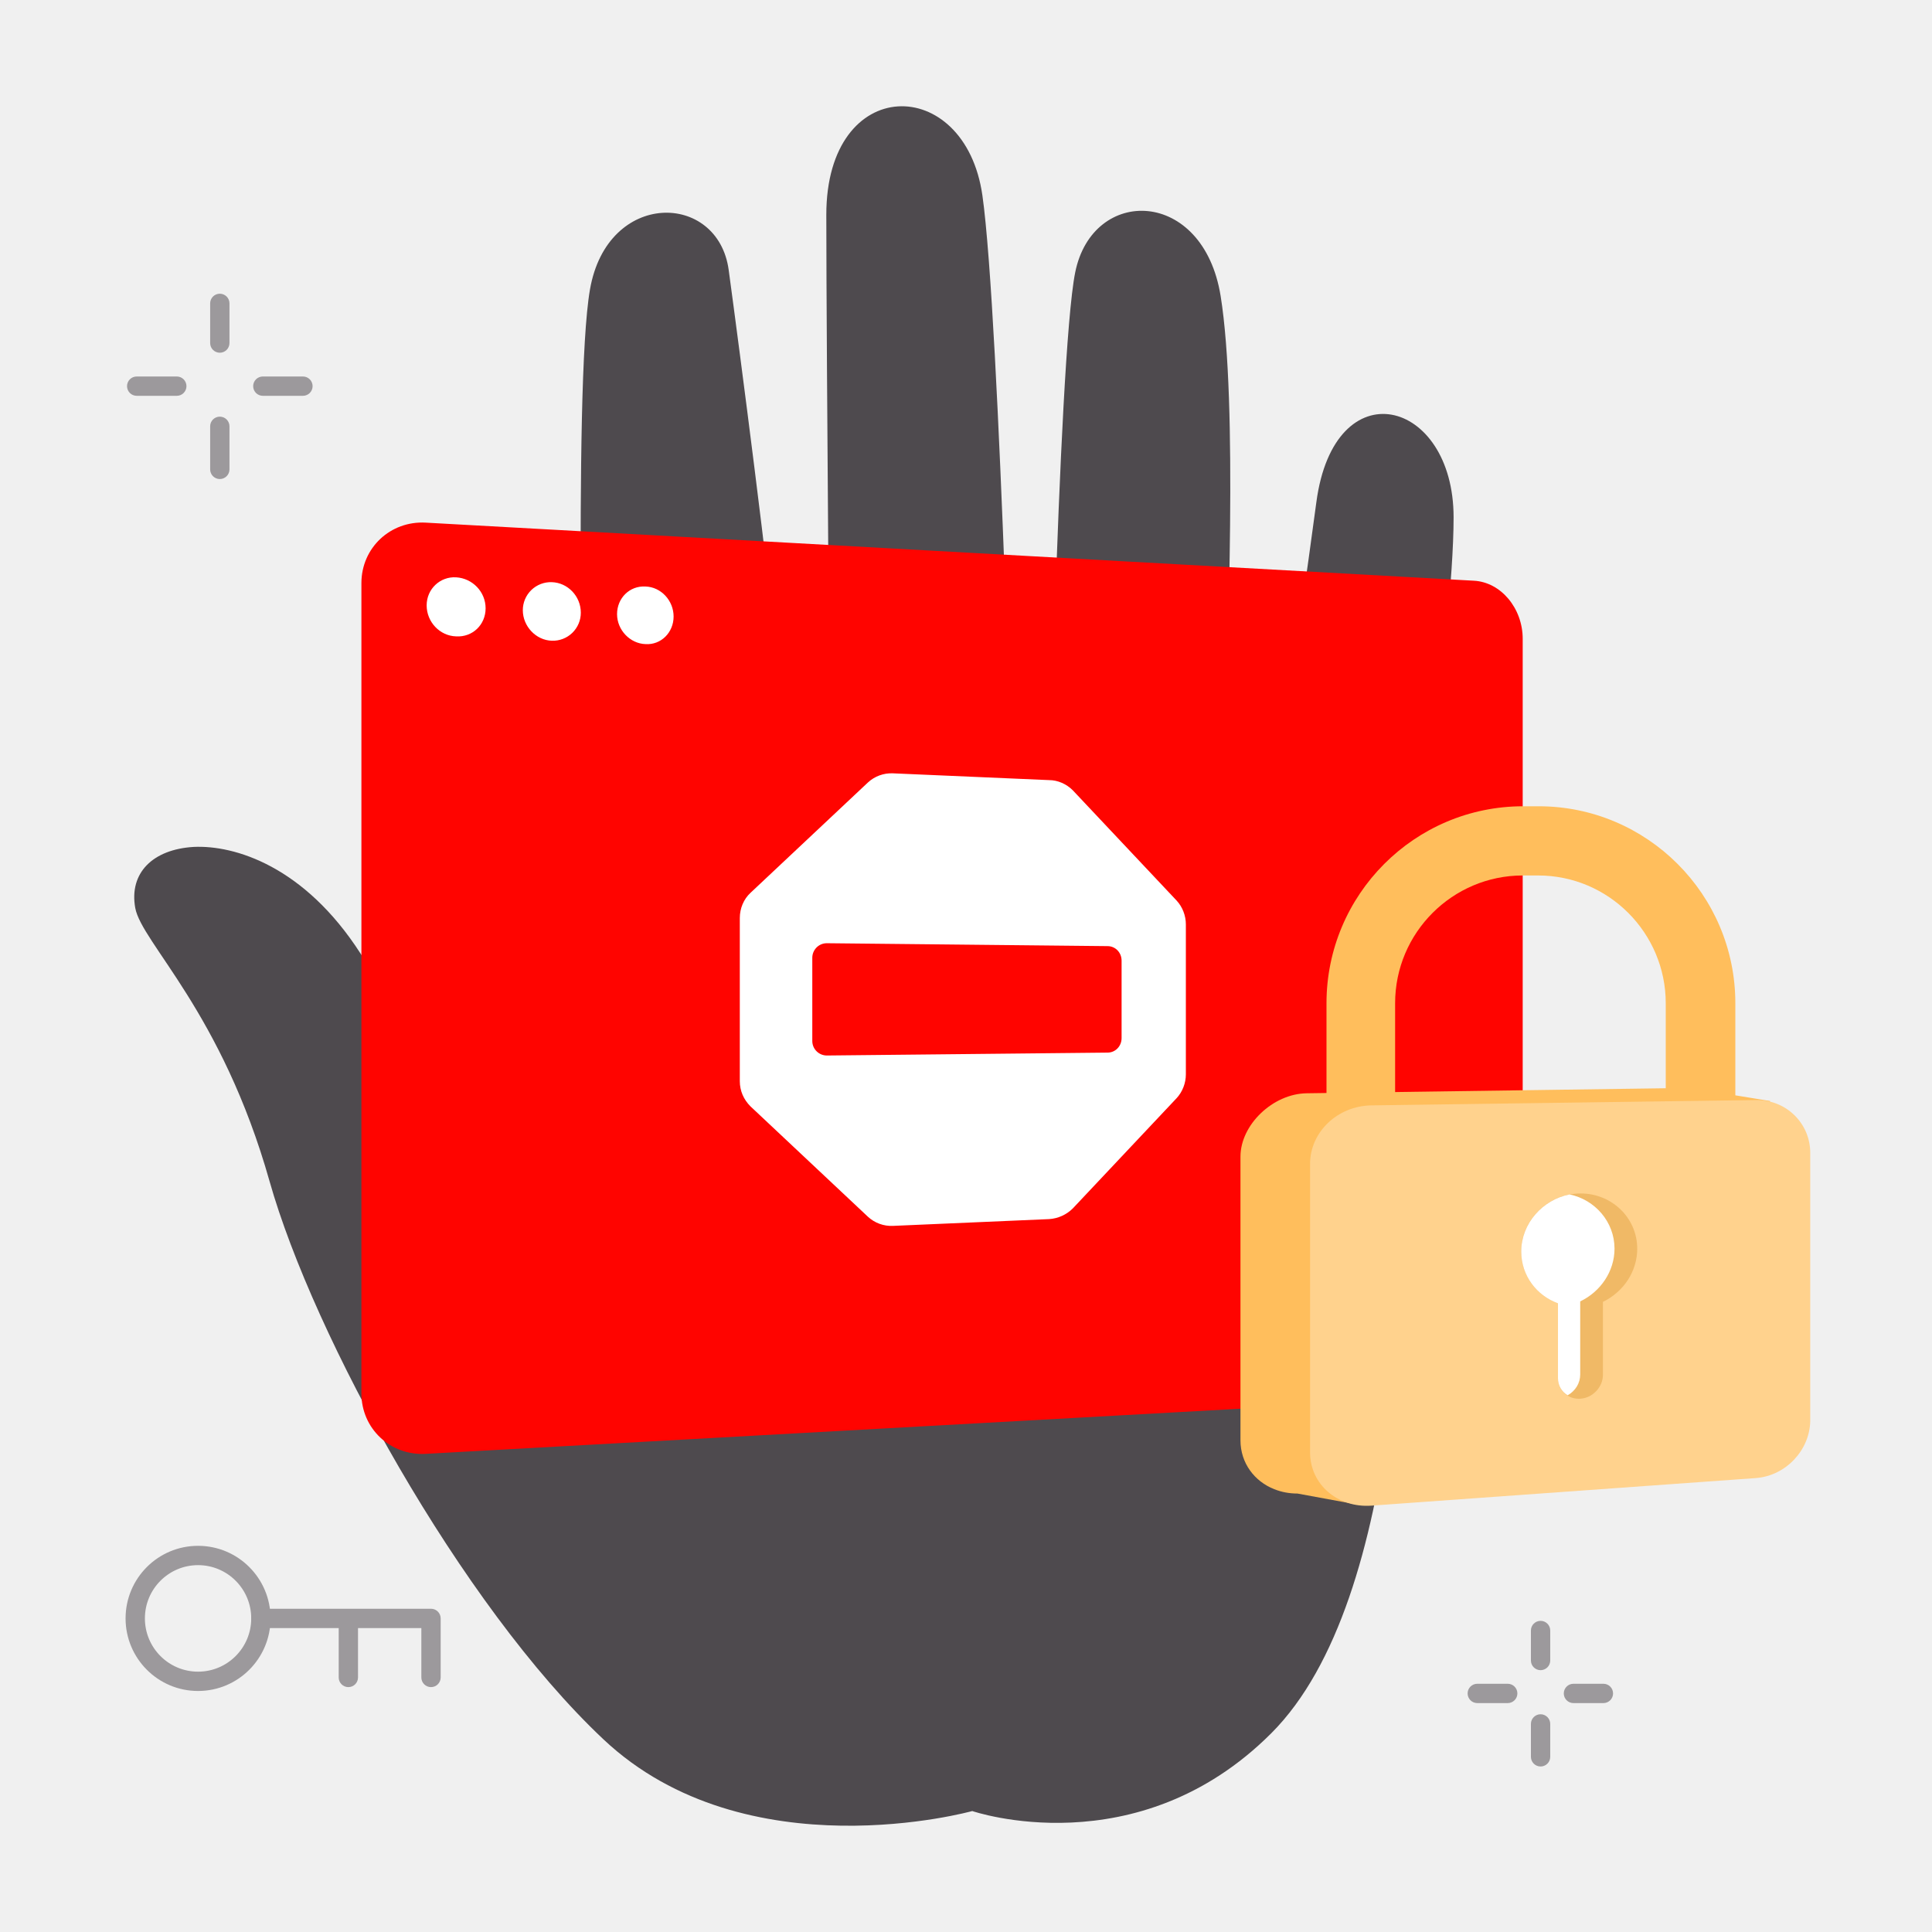
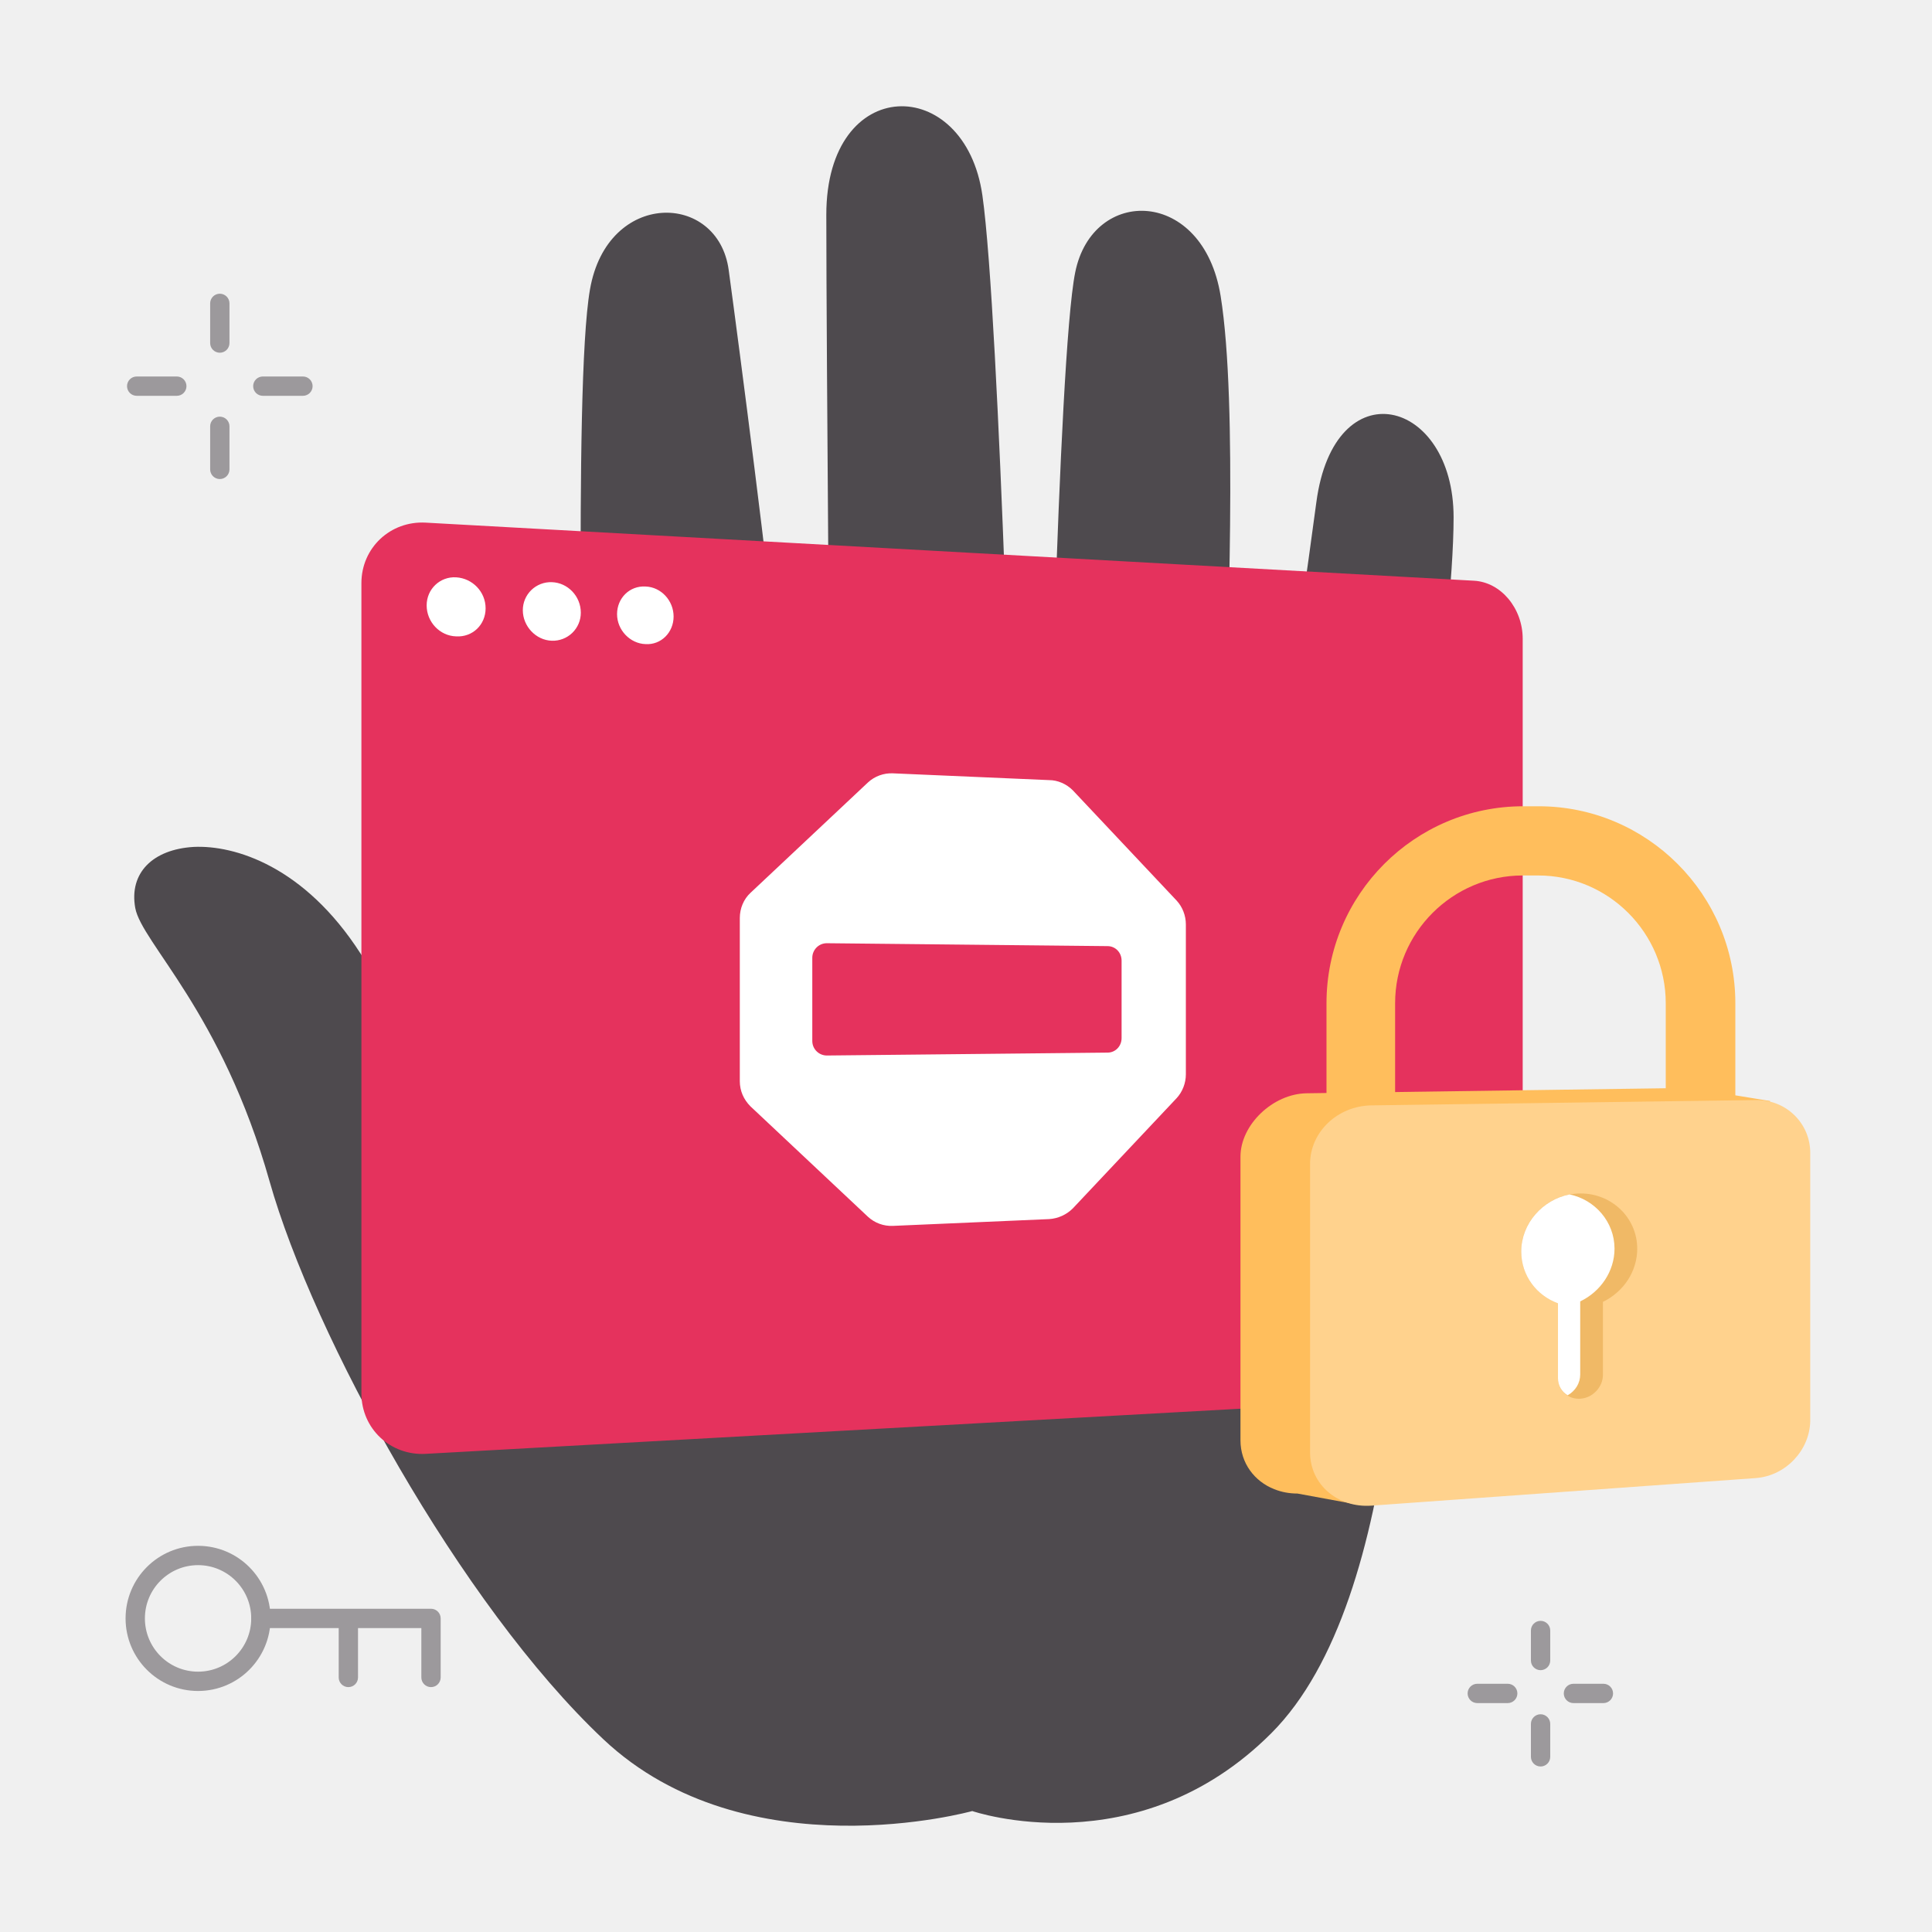
<svg xmlns="http://www.w3.org/2000/svg" width="400" height="400" fill="none" viewBox="0 0 400 400">
  <path fill="#4E4A4E" d="M300.951 107.104c0 24.751-9.905 84.073-9.905 117.342s0 106.521-27.816 134.378c-27.815 27.858-61.934 16.134-61.934 16.134s-46.726 13.026-76.343-14.831c-29.616-27.858-60.133-83.673-69.138-115.539C45.91 209.515 29.3 195.186 28 187.971s3.602-12.125 12.106-12.626c8.505-.401 22.913 4.008 34.52 22.045 11.606 18.038 17.51 26.054 23.813 35.975 6.303 9.92 20.611 23.348 20.611 23.348s.4-44.993 1.301-64.233c.9-19.34-1.801-111.931 1.801-132.574s26.515-20.242 28.716-4.008c2.201 16.133 8.805 66.938 9.805 79.965s3.702 44.492 3.702 44.492l7.605-2.706s-.901-106.019-.901-133.175c0-29.26 28.716-29.26 32.318-4.008s6.704 143.096 6.704 143.096l6.703 2.705s2.202-111.931 5.804-129.868 26.514-17.537 30.116 4.91 1.301 72.35.901 94.395-.901 43.59-.901 43.59l5.403 4.009s11.006-73.452 14.408-99.306c3.702-27.857 28.416-21.544 28.416 3.107" />
-   <path fill="#FF0400" d="m305.154 288.98-217.02 12.024c-7.305.401-13.308-5.21-13.308-12.525V120.732c0-7.315 6.003-12.927 13.307-12.526l217.021 12.025c5.603.3 10.105 5.711 10.105 12.024v144.7c0 6.313-4.502 11.724-10.105 12.025" />
+   <path fill="#E5325D" d="m305.154 288.98-217.02 12.024c-7.305.401-13.308-5.21-13.308-12.525V120.732c0-7.315 6.003-12.927 13.307-12.526l217.021 12.025c5.603.3 10.105 5.711 10.105 12.024v144.7c0 6.313-4.502 11.724-10.105 12.025" />
  <path fill="#FFF" d="m217.205 161.514-32.318-1.403a7.15 7.15 0 0 0-5.203 1.904l-24.314 22.847c-1.4 1.303-2.201 3.207-2.201 5.211v33.77c0 2.004.801 3.808 2.201 5.211l24.314 22.847a7.15 7.15 0 0 0 5.203 1.904l32.318-1.403a7.64 7.64 0 0 0 4.902-2.205l21.512-22.847c1.201-1.303 1.901-3.106 1.901-4.91v-31.064c0-1.804-.7-3.608-1.901-4.91l-21.512-22.848c-1.3-1.302-3.101-2.104-4.902-2.104" />
-   <path fill="#FF0400" d="m229.311 217.931-58.132.601c-1.601 0-3.002-1.302-3.002-3.006V198.29c0-1.603 1.301-3.006 3.002-3.006l58.132.601c1.601 0 2.902 1.303 2.902 3.007v16.033c0 1.703-1.301 3.006-2.902 3.006" />
+   <path fill="#E5325D" d="m229.311 217.931-58.132.601c-1.601 0-3.002-1.302-3.002-3.006V198.29c0-1.603 1.301-3.006 3.002-3.006l58.132.601c1.601 0 2.902 1.303 2.902 3.007v16.033c0 1.703-1.301 3.006-2.902 3.006" />
  <path fill="#FFF" fill-rule="evenodd" d="M100.54 125.943c0 3.407-2.701 6.012-6.103 5.812-3.402-.101-6.103-3.007-6.103-6.414s2.801-6.012 6.103-5.812c3.402.201 6.103 3.007 6.103 6.414m19.712.902a5.796 5.796 0 0 1-6.004 5.812c-3.302-.101-6.003-3.007-6.003-6.313a5.794 5.794 0 0 1 6.003-5.812c3.302.1 6.004 2.906 6.004 6.313m13.406 6.511c3.202.201 5.803-2.405 5.803-5.711s-2.601-6.113-5.803-6.213c-3.302-.201-5.903 2.405-5.903 5.712s2.701 6.112 5.903 6.212" clip-rule="evenodd" />
  <path fill="#FFBE5C" fill-rule="evenodd" d="M274.636 269.842h84.647v-62.129c0-22.547-18.31-40.784-40.722-40.784h-3.202c-22.513 0-40.723 18.338-40.723 40.784zm70.239-14.33h-56.031v-47.799c0-14.63 11.907-26.455 26.415-26.455h3.201c14.609 0 26.415 11.925 26.415 26.455z" clip-rule="evenodd" />
  <path fill="#FFBE5C" d="M366.487 227.955s-16.309-2.706-17.31-2.706l-78.643 1.102c-7.004.101-13.708 6.514-13.708 13.127V298.2c0 4.71 2.902 8.518 7.004 10.121q2.251.902 4.803.902l12.507 2.304 7.604-3.707 60.433-4.309c6.204-.401 11.207-5.812 11.207-11.925v-43.39z" />
  <path fill="#FFD28D" d="m363.586 306.016-79.644 5.712c-7.004.501-12.707-4.409-12.707-11.023v-59.723c0-6.614 5.703-12.025 12.707-12.125l79.644-1.103c6.203-.1 11.206 4.81 11.206 10.923v55.515c-.1 6.012-5.003 11.323-11.206 11.824" />
  <path fill="#E9AE56" d="M338.971 258.518c0-6.313-5.203-11.423-11.706-11.423-6.704 0-12.307 5.411-12.307 12.025 0 5.01 3.202 9.118 7.604 10.722v15.532c0 2.505 2.101 4.409 4.703 4.209 2.601-.201 4.602-2.506 4.602-4.911v-15.131c4.303-2.104 7.104-6.313 7.104-11.023" opacity=".7" />
  <path fill="#FFF" d="M334.269 258.518c0-5.511-4.002-10.121-9.305-11.223-5.604 1.102-10.006 6.012-10.006 11.824 0 5.011 3.202 9.119 7.604 10.723v15.532c0 1.503.801 2.805 2.001 3.507 1.601-.902 2.602-2.505 2.602-4.309v-15.131c4.202-2.004 7.104-6.213 7.104-10.923" />
  <path fill="#9C999C" fill-rule="evenodd" d="M45.51 60.81a2 2 0 0 1 2 2v8.218a2 2 0 1 1-4 0V62.81a2 2 0 0 1 2-2M26.3 79.949a2 2 0 0 1 2-2h8.305a2 2 0 0 1 0 4H28.3a2 2 0 0 1-2-2m26.115 0a2 2 0 0 1 2-2h8.305a2 2 0 1 1 0 4h-8.305a2 2 0 0 1-2-2m-6.905 6.314a2 2 0 0 1 2 2v8.918a2 2 0 1 1-4 0v-8.918a2 2 0 0 1 2-2m273.45 249.316a2 2 0 0 1 2 2v6.212a2 2 0 1 1-4 0v-6.212a2 2 0 0 1 2-2m-15.106 15.027a2 2 0 0 1 2-2h6.303a2 2 0 1 1 0 4h-6.303a2 2 0 0 1-2-2m19.911 0a2 2 0 0 1 2-2h6.203a2 2 0 1 1 0 4h-6.203a2 2 0 0 1-2-2m-4.805 4.313a2 2 0 0 1 2 2v6.814a2 2 0 0 1-4 0v-6.814a2 2 0 0 1 2-2M26 335.073c0-8.296 6.716-15.027 15.007-15.027s15.007 6.731 15.007 15.027c0 8.297-6.716 15.027-15.007 15.027-8.29 0-15.007-6.73-15.007-15.027m15.007-11.027c-6.076 0-11.007 4.934-11.007 11.027S34.931 346.1 41.007 346.1c6.077 0 11.007-4.934 11.007-11.027s-4.93-11.027-11.007-11.027" clip-rule="evenodd" />
  <path fill="#9C999C" fill-rule="evenodd" d="M52.015 335.073a2 2 0 0 1 2-2h35.22a2 2 0 0 1 2 2v12.226a2 2 0 0 1-4 0v-10.226H74.123v10.226a2 2 0 0 1-4 0v-10.226h-16.11a2 2 0 0 1-2-2" clip-rule="evenodd" />
</svg>
